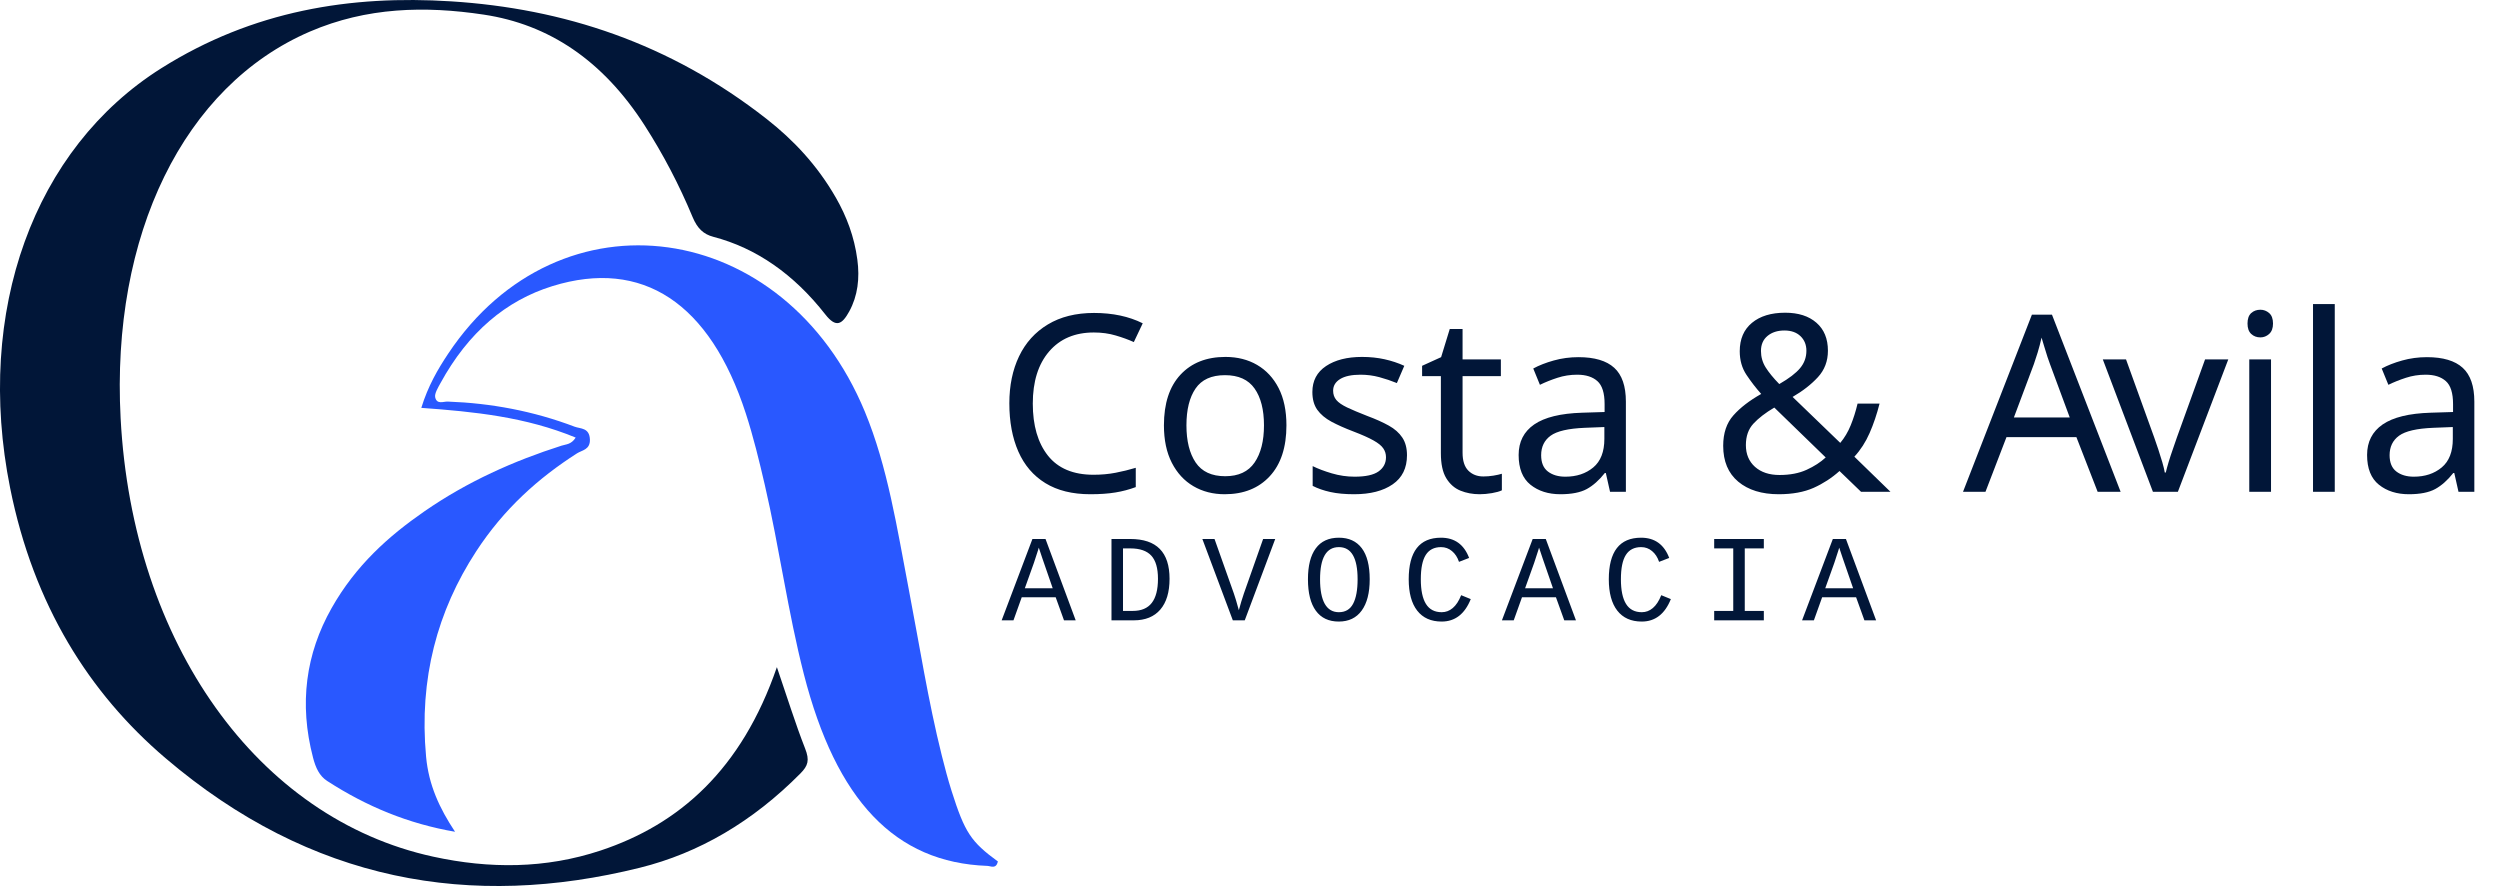
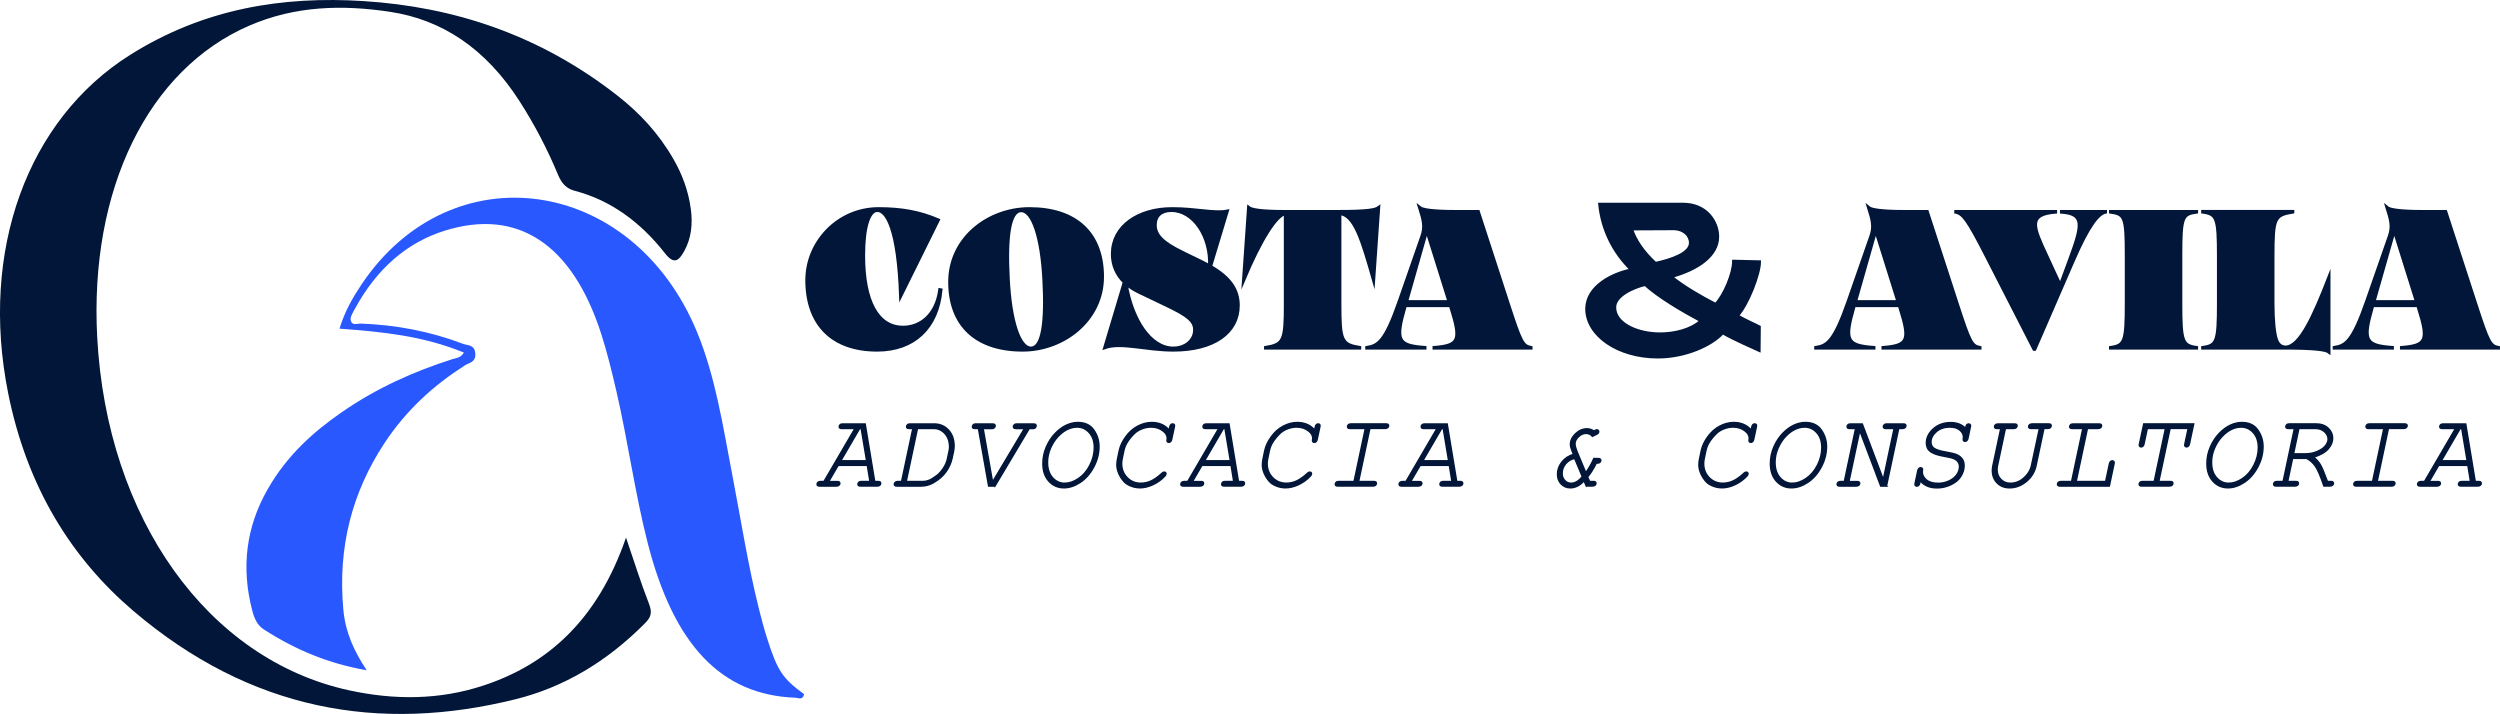
- <svg xmlns="http://www.w3.org/2000/svg" id="Layer_2" data-name="Layer 2" viewBox="0 0 667.99 236.74">
+ <svg xmlns="http://www.w3.org/2000/svg" id="Layer_2" data-name="Layer 2" viewBox="0 0 828.97 236.74">
  <defs>
    <style>
      .cls-1, .cls-2, .cls-3 {
        fill: #011638;
      }

      .cls-1, .cls-4 {
        stroke-width: 0px;
      }

      .cls-2 {
-         font-family: Nelphim-Regular, 'Nelphim ';
-         font-size: 66px;
+         stroke-width: .5px;
      }

-       .cls-5 {
-         letter-spacing: -.08em;
+       .cls-2, .cls-3 {
+         stroke: #011638;
+         stroke-miterlimit: 10;
      }

      .cls-4 {
        fill: #2958ff;
-       }
- 
-       .cls-6 {
-         letter-spacing: 0em;
-       }
- 
-       .cls-3 {
-         font-family: CourierNewPSMT, 'Courier New';
-         font-size: 33px;
-         letter-spacing: .21em;
      }
    </style>
  </defs>
  <g id="Layer_1-2" data-name="Layer 1">
    <g>
      <g>
        <path class="cls-1" d="m207.58,178.25c2.74,8,4.91,15.03,7.54,21.74,1.25,3.17.78,4.61-1.24,6.66-12.76,12.89-27.14,21.29-42.89,25.2-45.07,11.19-87.87,3.89-126.82-29.32-20.35-17.35-35.19-40.88-41.46-72.13C-6.77,83.13,9.05,39.66,43.12,18.22,67.63,2.79,93.76-1.35,120.53.36c29.92,1.9,58.39,11.11,84.33,31.44,7.1,5.57,13.49,12.3,18.5,21.05,2.84,4.96,4.91,10.39,5.72,16.53.66,4.95.13,9.65-2.17,13.84-1.9,3.45-3.5,4.49-6.4.78-8.36-10.68-18.39-17.72-29.93-20.73-2.59-.68-4.25-2.22-5.52-5.27-3.62-8.71-7.91-16.85-12.8-24.47-11.25-17.52-25.69-27.01-42.98-29.62-15.72-2.37-31.29-2-46.48,4.53-33.7,14.5-53.17,54.34-50.57,103.34,3.19,60.14,36.64,106.93,83.53,117.12,15.02,3.27,29.96,3.25,44.71-1.64,21.05-6.98,37.69-21.63,47.11-49Z" />
        <path class="cls-4" d="m121.61,222.25c-12.48-2.15-23.59-6.72-34.19-13.58-2.09-1.35-3.08-3.55-3.77-6.2-3.79-14.47-1.94-27.78,4.95-39.98,6.48-11.46,15.26-19.25,24.74-25.82,11.61-8.04,23.96-13.52,36.7-17.59,1.22-.39,2.6-.29,3.78-2.16-13.41-5.54-27.13-6.92-41.25-7.94,1.8-5.83,4.39-10.29,7.21-14.52,29.72-44.57,89.88-36.22,111.31,15.55,6.12,14.78,8.61,31.2,11.7,47.3,2.86,14.88,5.2,29.94,8.85,44.55.8,3.19,1.64,6.38,2.62,9.48,3.53,11.13,5.18,13.59,12.38,18.85-.52,2.11-1.86,1.21-2.84,1.17-24.64-.89-40.36-17.45-49.02-51.26-4.25-16.59-6.56-33.84-10.43-50.54-1.49-6.43-3.06-12.87-5.06-19.05-9.6-29.62-27.64-41.49-51.66-34.07-12.4,3.83-22.52,12.34-29.96,25.97-.63,1.15-1.61,2.76-1.39,3.75.46,2,2.2,1.09,3.36,1.14,11.52.42,22.84,2.51,33.9,6.71,1.53.58,3.95.23,4.08,3.39.11,2.77-2.11,2.88-3.44,3.73-10.26,6.56-19.55,14.82-26.98,26.24-10.3,15.81-15.28,33.91-13.35,54.83.7,7.56,3.57,13.76,7.74,20.05Z" />
      </g>
-       <text class="cls-2" transform="translate(265.66 131.4)">
-         <tspan x="0" y="0">Costa &amp; </tspan>
-         <tspan class="cls-5" x="258.85" y="0">A</tspan>
-         <tspan class="cls-6" x="296.2" y="0">vila</tspan>
-       </text>
-       <text class="cls-3" transform="translate(267.64 165.75)">
-         <tspan x="0" y="0">ADVOCACIA</tspan>
-       </text>
+       <g>
+         <path class="cls-3" d="m267.54,92.84c0-12.6,10.38-23.65,23.79-23.65,7.77,0,13.74,1.14,19.83,3.75l-12.53,25.33c-.8-22.65-4.69-28.48-7.71-28.48-2.81,0-4.56,5.56-4.56,14.87,0,15.34,4.69,23.85,13.07,23.85,5.83,0,11.06-4.09,12.19-12.46l.4.07c-1.14,12.6-8.98,19.97-21.17,19.97-14.81,0-23.32-8.44-23.32-23.25Z" />
+         <path class="cls-3" d="m314.91,93.51c0-14.67,12.93-24.32,26.47-24.32,15.34,0,24.19,8.17,24.19,22.58s-12.93,24.32-26.47,24.32c-15.41,0-24.19-8.24-24.19-22.58Zm31.22-.94c-.74-13.87-3.69-22.71-7.5-22.71s-5.09,8.24-4.29,22.85c.74,13.87,3.69,22.71,7.5,22.71s5.09-8.24,4.29-22.85Z" />
+         <path class="cls-3" d="m366.3,115.29l6.5-21.71c-2.55-2.48-3.95-5.63-3.95-9.38,0-9.18,8.58-15.01,19.83-15.01,8.11,0,14,1.67,18.29.8l-5.56,18.36c6.43,3.68,9.18,7.71,9.18,12.93,0,9.05-8.17,14.81-21.51,14.81-9.25,0-17.35-2.75-22.78-.8Zm22.78.13c4.02,0,7.04-2.61,7.04-6.03,0-2.88-2.08-4.69-9.25-8.11l-9.11-4.35c-1.67-.8-3.15-1.74-4.35-2.81,1.94,11.79,7.97,21.31,15.68,21.31Zm2.95-31.76l6.37,3.08,2.68,1.41c.4-9.71-5.29-18.36-12.66-18.36-3.35,0-5.36,1.74-5.36,4.82,0,3.42,2.55,5.9,8.98,9.04Z" />
+         <path class="cls-3" d="m426.2,100.75v-29.95c-3.08.67-8.17,8.64-13.87,22.24l1.68-24.25c.94.8,4.49,1.34,11.86,1.34h17.49c10.39,0,12.73-.54,13.8-1.34l-1.68,24.25c-3.89-13.6-6.23-21.57-11.19-22.24v29.95c0,12.26.54,13.47,6.57,14.47v.2h-31.22v-.2c6.03-1,6.57-2.21,6.57-14.47Z" />
+         <path class="cls-3" d="m481.21,102.29l-.27-.94h-14.94l-.2.67c-3.15,10.99-2.28,12.53,6.7,13.2v.2h-19.3v-.2c3.69-.6,6.03-1.74,10.79-15.41l7.5-21.51c1.14-3.22.47-5.43-.8-9.51.94.8,4.56,1.34,11.99,1.34h7.5l9.92,30.49c4.22,13,4.82,14.07,7.57,14.61v.2h-32.16v-.2c8.31-.67,9.04-2.28,5.7-12.93Zm-.74-2.28l-7.37-23.52-6.7,23.52h14.07Z" />
+         <path class="cls-3" d="m526.16,102.36c0-7.37,8.58-11.66,14.87-12.86-6.16-5.96-9.78-13.6-10.59-21.78h27.6c7.84,0,11.52,5.9,11.52,10.79,0,6.23-6.7,10.85-15.48,13.2,4.02,3.35,10.12,6.83,14.81,9.25,3.02-3.15,5.96-10.45,5.96-14.34l8.58.2c0,3.95-3.89,14.14-7.37,17.89,2.35,1.41,6.5,3.22,7.3,3.68l-.07,7.77c-.87-.4-8.98-3.95-12.06-5.83-3.62,4.02-12.26,8.04-21.51,8.04-13.27,0-23.58-7.24-23.58-16.01Zm9.25-.47c0,5.63,7.71,8.84,15.01,8.84,4.82,0,10.25-1.27,13.67-4.35-6.16-3.28-14.34-8.11-18.56-12.06-4.22,1-10.12,3.75-10.12,7.57Zm13.53-14.54c5.43-1.21,11.59-3.28,11.59-6.83,0-2.48-2.14-4.56-5.36-4.69l-14.2.07c1.27,3.89,3.95,7.77,7.97,11.46Z" />
+         <path class="cls-3" d="m630.08,102.29l-.27-.94h-14.94l-.2.67c-3.15,10.99-2.28,12.53,6.7,13.2v.2h-19.3v-.2c3.69-.6,6.03-1.74,10.79-15.41l7.5-21.51c1.14-3.22.47-5.43-.8-9.51.94.8,4.56,1.34,11.99,1.34h7.5l9.92,30.49c4.22,13,4.82,14.07,7.57,14.61v.2h-32.16v-.2c8.31-.67,9.04-2.28,5.7-12.93Zm-.74-2.28l-7.37-23.52-6.7,23.52h14.07Z" />
+         <path class="cls-3" d="m648.51,70.33v-.2h33.1v.2c-9.31.74-7.44,4.82-2.88,14.61l4.42,9.58,3.02-8.17c4.35-11.79,5.16-15.41-2.61-16.01v-.2h14.61v.2c-2.34.47-5.49,4.15-10.65,16.01l-12.8,29.48h-.27l-15.81-30.89c-6.5-12.73-7.77-13.94-10.12-14.61Z" />
+         <path class="cls-3" d="m705.05,100.61v-16.01c0-12.73-.54-13.6-5.23-14.27v-.2h28.54v.2c-4.69.67-5.23,1.54-5.23,14.27v16.01c0,12.73.54,13.94,5.23,14.61v.2h-28.54v-.2c4.69-.67,5.23-1.88,5.23-14.61Z" />
+         <path class="cls-3" d="m756.98,115.42h-26.6v-.2c4.69-.67,5.23-1.88,5.23-14.61v-15.68c0-12.73-.54-13.94-5.23-14.61v-.2h29.88v.2c-6.03,1-6.57,1.88-6.57,14.61v15.68c0,5.76.47,10.25,1.21,12.13.54,1.54,1.61,2.34,2.95,2.34,4.76,0,9.38-10.32,14.41-23.25v24.92c-1-.8-4.62-1.34-15.28-1.34Z" />
+         <path class="cls-3" d="m802,102.29l-.27-.94h-14.94l-.2.67c-3.15,10.99-2.28,12.53,6.7,13.2v.2h-19.3v-.2c3.69-.6,6.03-1.74,10.79-15.41l7.5-21.51c1.14-3.22.47-5.43-.8-9.51.94.8,4.56,1.34,11.99,1.34h7.5l9.92,30.49c4.22,13,4.82,14.07,7.57,14.61v.2h-32.16v-.2c8.31-.67,9.04-2.28,5.7-12.93Zm-.74-2.28l-7.37-23.52-6.7,23.52h14.07Z" />
+       </g>
+       <g>
+         <path class="cls-2" d="m287.62,154.29h-9.7l-3.15,5.4h2.83c.34,0,.57.05.69.15s.18.24.18.43c0,.25-.1.46-.3.63s-.49.26-.88.26h-5.5c-.33,0-.55-.05-.67-.16s-.18-.25-.18-.44c0-.23.1-.44.29-.62s.48-.26.87-.26h1.12l10.28-17.61h-4.36c-.33,0-.55-.05-.67-.15s-.18-.25-.18-.45c0-.23.1-.44.29-.62s.48-.26.87-.26h7.42l3.16,19.09h1.14c.33,0,.55.05.67.15s.18.24.18.43c0,.25-.1.46-.29.63s-.48.26-.87.26h-5.52c-.33,0-.55-.05-.67-.16s-.18-.25-.18-.44c0-.23.1-.44.29-.62s.48-.26.87-.26h2.83l-.88-5.4Zm-.25-1.48l-1.79-10.74h-.54l-6.26,10.74h8.6Z" />
+         <path class="cls-2" d="m298.97,159.68l3.74-17.61h-1.23c-.33,0-.55-.05-.67-.15s-.18-.25-.18-.45c0-.23.1-.44.29-.62s.48-.26.87-.26h7.93c1.91,0,3.5.67,4.75,2s1.89,3.11,1.89,5.31c0,.59-.08,1.24-.23,1.95l-.44,2.04c-.32,1.52-.97,3.01-1.96,4.45s-2.43,2.7-4.33,3.78c-1.23.69-2.58,1.04-4.06,1.04h-7.93c-.33,0-.55-.05-.67-.16s-.18-.25-.18-.44c0-.23.1-.44.29-.62s.48-.26.87-.26h1.23Zm1.49,0h5.36c.8,0,1.53-.13,2.21-.39s1.56-.8,2.65-1.63c.77-.59,1.49-1.39,2.16-2.42s1.11-2.04,1.32-3.03l.56-2.67c.11-.46.16-.88.16-1.27,0-1.89-.52-3.39-1.55-4.52s-2.29-1.69-3.76-1.69h-5.36l-3.74,17.61Z" />
+         <path class="cls-2" d="m329.89,161.16h-2.06l-3.38-19.09h-1.14c-.26,0-.43-.02-.53-.06s-.17-.11-.23-.2-.09-.21-.09-.33c0-.15.05-.3.15-.45s.22-.25.36-.33.36-.11.65-.11h5.48c.27,0,.45.02.54.06s.16.11.23.2.1.2.1.32c0,.16-.05.32-.15.47s-.22.25-.36.33-.36.11-.67.11h-2.81l3.11,17.61h.11l10.51-17.61h-2.81c-.27,0-.45-.02-.54-.06s-.17-.11-.23-.2-.09-.21-.09-.33c0-.15.05-.3.15-.45s.22-.25.36-.33.36-.11.67-.11h5.48c.26,0,.43.02.53.06s.17.11.23.2.09.2.09.32c0,.16-.05.32-.14.47s-.21.25-.36.33-.37.11-.66.11h-1.12l-11.37,19.09Z" />
+         <path class="cls-2" d="m352.82,161.74c-2,0-3.67-.72-5-2.17s-2-3.4-2-5.86c0-1.93.39-3.78,1.16-5.54s1.75-3.24,2.92-4.45,2.39-2.11,3.66-2.71,2.55-.9,3.85-.9c2.37,0,4.12.83,5.27,2.49s1.72,3.47,1.72,5.44c0,2.36-.58,4.63-1.75,6.82s-2.65,3.88-4.46,5.08-3.6,1.79-5.37,1.79Zm.26-1.48c1.46,0,2.98-.52,4.54-1.57s2.83-2.53,3.8-4.45,1.45-3.85,1.45-5.81c0-2.09-.56-3.75-1.67-4.98s-2.46-1.85-4.03-1.85c-1.1,0-2.19.26-3.26.78s-2.1,1.3-3.09,2.35-1.82,2.33-2.49,3.86-1,3.1-1,4.7c0,2.17.56,3.87,1.68,5.12s2.48,1.86,4.07,1.86Z" />
+         <path class="cls-2" d="m387.67,142.61l.23-1.04c.07-.35.19-.6.36-.76s.37-.23.59-.23c.18,0,.32.05.43.16s.17.23.17.39c0,.09-.02.24-.07.44l-.88,4.1c-.07.36-.19.62-.36.77s-.37.23-.59.23c-.16,0-.3-.06-.41-.17s-.17-.24-.17-.38c0-.08.01-.2.04-.34s.04-.3.04-.45c0-.89-.43-1.68-1.3-2.37-1.12-.91-2.49-1.37-4.1-1.37-1.11,0-2.23.25-3.36.74-.86.38-1.56.83-2.11,1.37-1.02.98-1.86,2.03-2.53,3.13-.46.76-.8,1.65-1.02,2.67l-.54,2.58c-.12.55-.18,1.1-.18,1.63,0,1.86.61,3.42,1.83,4.67s2.74,1.87,4.55,1.87c1.23,0,2.41-.27,3.52-.81s2.28-1.38,3.49-2.51c.26-.25.5-.37.74-.37.19,0,.33.05.43.15s.15.23.15.38c0,.25-.13.5-.39.77-1.14,1.21-2.45,2.15-3.93,2.84s-2.92,1.03-4.3,1.03c-1.17,0-2.29-.24-3.34-.72-.79-.35-1.41-.77-1.86-1.25-.7-.74-1.29-1.61-1.75-2.63s-.69-2-.69-2.96c0-.63.06-1.26.19-1.88l.63-3.01c.32-1.45,1.03-2.94,2.14-4.47s2.43-2.7,3.96-3.5,3.07-1.2,4.61-1.2c1.22,0,2.31.21,3.27.62s1.79,1.04,2.5,1.87Z" />
+         <path class="cls-2" d="m408.24,154.29h-9.7l-3.15,5.4h2.83c.34,0,.57.05.69.15s.18.24.18.43c0,.25-.1.46-.3.63s-.49.26-.88.26h-5.5c-.33,0-.55-.05-.67-.16s-.18-.25-.18-.44c0-.23.1-.44.29-.62s.48-.26.87-.26h1.12l10.28-17.61h-4.36c-.33,0-.55-.05-.67-.15s-.18-.25-.18-.45c0-.23.1-.44.29-.62s.48-.26.87-.26h7.42l3.16,19.09h1.14c.33,0,.55.05.67.15s.18.24.18.43c0,.25-.1.46-.29.63s-.48.26-.87.26h-5.52c-.33,0-.55-.05-.67-.16s-.18-.25-.18-.44c0-.23.1-.44.29-.62s.48-.26.87-.26h2.83l-.88-5.4Zm-.25-1.48l-1.79-10.74h-.54l-6.26,10.74h8.6Z" />
+         <path class="cls-2" d="m435.92,142.61l.23-1.04c.07-.35.19-.6.36-.76s.37-.23.59-.23c.18,0,.32.05.43.16s.17.23.17.39c0,.09-.02.24-.07.44l-.88,4.1c-.07.36-.19.62-.36.77s-.37.23-.59.23c-.16,0-.3-.06-.41-.17s-.17-.24-.17-.38c0-.08.01-.2.04-.34s.04-.3.04-.45c0-.89-.43-1.68-1.3-2.37-1.12-.91-2.49-1.37-4.1-1.37-1.11,0-2.23.25-3.36.74-.86.38-1.56.83-2.11,1.37-1.02.98-1.86,2.03-2.53,3.13-.46.76-.8,1.65-1.02,2.67l-.54,2.58c-.12.55-.18,1.1-.18,1.63,0,1.86.61,3.42,1.83,4.67s2.74,1.87,4.55,1.87c1.23,0,2.41-.27,3.52-.81s2.28-1.38,3.49-2.51c.26-.25.5-.37.74-.37.19,0,.33.05.43.15s.15.23.15.38c0,.25-.13.5-.39.77-1.14,1.21-2.45,2.15-3.93,2.84s-2.92,1.03-4.3,1.03c-1.17,0-2.29-.24-3.34-.72-.79-.35-1.41-.77-1.86-1.25-.7-.74-1.29-1.61-1.75-2.63s-.69-2-.69-2.96c0-.63.06-1.26.19-1.88l.63-3.01c.32-1.45,1.03-2.94,2.14-4.47s2.43-2.7,3.96-3.5,3.07-1.2,4.61-1.2c1.22,0,2.31.21,3.27.62s1.79,1.04,2.5,1.87Z" />
+         <path class="cls-2" d="m454.22,142.07l-3.74,17.61h5.06c.33,0,.55.05.67.15s.18.24.18.43c0,.25-.1.46-.29.63s-.48.26-.87.26h-11.6c-.33,0-.55-.05-.67-.16s-.18-.25-.18-.44c0-.23.1-.44.29-.62s.48-.26.87-.26h5.06l3.74-17.61h-5.06c-.33,0-.55-.05-.67-.15s-.18-.25-.18-.45c0-.23.1-.44.29-.62s.48-.26.87-.26h11.58c.34,0,.57.05.69.15s.18.24.18.43c0,.25-.1.46-.3.63s-.49.26-.86.26h-5.06Z" />
+         <path class="cls-2" d="m480.61,154.29h-9.7l-3.15,5.4h2.83c.34,0,.57.05.69.15s.18.24.18.43c0,.25-.1.46-.3.63s-.49.26-.88.26h-5.5c-.33,0-.55-.05-.67-.16s-.18-.25-.18-.44c0-.23.1-.44.29-.62s.48-.26.87-.26h1.12l10.28-17.61h-4.36c-.33,0-.55-.05-.67-.15s-.18-.25-.18-.45c0-.23.1-.44.29-.62s.48-.26.87-.26h7.42l3.16,19.09h1.14c.33,0,.55.05.67.15s.18.24.18.43c0,.25-.1.46-.29.63s-.48.26-.87.26h-5.52c-.33,0-.55-.05-.67-.16s-.18-.25-.18-.44c0-.23.1-.44.29-.62s.48-.26.87-.26h2.83l-.88-5.4Zm-.25-1.48l-1.79-10.74h-.54l-6.26,10.74h8.6Z" />
+         <path class="cls-2" d="m526.01,161.16l-.76-1.74c-1.38,1.55-2.91,2.32-4.57,2.32-1.2,0-2.2-.42-3.01-1.26s-1.21-1.92-1.21-3.24c0-1.44.48-2.78,1.45-4.02s2.25-2.08,3.86-2.54c-.48-1.17-.77-1.94-.87-2.31s-.15-.71-.15-1.03c0-1.25.56-2.42,1.69-3.51s2.4-1.63,3.81-1.63c.4,0,.79.06,1.16.18s.73.3,1.07.54c.56-.26.9-.39,1.02-.39.18,0,.32.06.43.17s.17.25.17.41c0,.18-.05.34-.16.49s-.32.3-.63.44l-1.28.62c-.29-.33-.61-.57-.96-.73s-.72-.24-1.12-.24c-.94,0-1.79.37-2.56,1.12s-1.15,1.53-1.15,2.35c0,.67.29,1.7.88,3.09l2.71,6.49c1-1.36,1.89-2.92,2.67-4.68h1.44c.26,0,.43.02.52.06s.16.11.23.21.1.21.1.33c0,.15-.06.31-.17.47s-.25.28-.41.33c-.12.06-.42.09-.91.09-.95,1.95-1.92,3.48-2.9,4.61l.69,1.51h1.25c.33,0,.55.05.67.15s.18.24.18.43c0,.25-.1.46-.29.63s-.48.26-.87.26h-2Zm-3.87-9.18c-1.23.27-2.23.88-3.01,1.82s-1.16,2-1.16,3.17c0,.95.29,1.73.87,2.36s1.29.93,2.12.93c1.3,0,2.54-.74,3.73-2.21l-2.55-6.06Z" />
+         <path class="cls-2" d="m580.66,142.61l.23-1.04c.07-.35.19-.6.36-.76s.37-.23.59-.23c.18,0,.32.05.43.16s.17.23.17.39c0,.09-.02.24-.07.44l-.88,4.1c-.07.36-.19.62-.36.77s-.37.23-.59.23c-.16,0-.3-.06-.41-.17s-.17-.24-.17-.38c0-.08.01-.2.04-.34s.04-.3.04-.45c0-.89-.43-1.68-1.3-2.37-1.12-.91-2.49-1.37-4.1-1.37-1.11,0-2.23.25-3.36.74-.86.38-1.56.83-2.11,1.37-1.02.98-1.86,2.03-2.53,3.13-.46.76-.8,1.65-1.02,2.67l-.54,2.58c-.12.55-.18,1.1-.18,1.63,0,1.86.61,3.42,1.83,4.67s2.74,1.87,4.55,1.87c1.23,0,2.41-.27,3.52-.81s2.28-1.38,3.49-2.51c.26-.25.5-.37.74-.37.19,0,.33.05.43.15s.15.23.15.38c0,.25-.13.5-.39.77-1.14,1.21-2.45,2.15-3.93,2.84s-2.92,1.03-4.3,1.03c-1.17,0-2.29-.24-3.34-.72-.79-.35-1.41-.77-1.86-1.25-.7-.74-1.29-1.61-1.75-2.63s-.69-2-.69-2.96c0-.63.06-1.26.19-1.88l.63-3.01c.32-1.45,1.03-2.94,2.14-4.47s2.43-2.7,3.96-3.5,3.07-1.2,4.61-1.2c1.22,0,2.31.21,3.27.62s1.79,1.04,2.5,1.87Z" />
+         <path class="cls-2" d="m594.06,161.74c-2,0-3.67-.72-5-2.17s-2-3.4-2-5.86c0-1.93.39-3.78,1.16-5.54s1.75-3.24,2.92-4.45,2.39-2.11,3.66-2.71,2.55-.9,3.85-.9c2.37,0,4.12.83,5.27,2.49s1.72,3.47,1.72,5.44c0,2.36-.58,4.63-1.75,6.82s-2.65,3.88-4.46,5.08-3.6,1.79-5.37,1.79Zm.26-1.48c1.46,0,2.98-.52,4.54-1.57s2.83-2.53,3.8-4.45,1.45-3.85,1.45-5.81c0-2.09-.56-3.75-1.67-4.98s-2.46-1.85-4.03-1.85c-1.1,0-2.19.26-3.26.78s-2.1,1.3-3.09,2.35-1.82,2.33-2.49,3.86-1,3.1-1,4.7c0,2.17.56,3.87,1.68,5.12s2.48,1.86,4.07,1.86Z" />
+         <path class="cls-2" d="m625.53,161.16h-1.9l-6.96-18.4-3.6,16.93h2.72c.33,0,.55.05.67.15s.18.24.18.43c0,.25-.1.46-.29.63s-.48.26-.87.26h-5.45c-.33,0-.55-.05-.67-.16s-.18-.25-.18-.44c0-.23.1-.44.29-.62s.48-.26.87-.26h1.23l3.74-17.61h-1.97c-.33,0-.55-.05-.67-.15s-.18-.25-.18-.45c0-.23.1-.44.29-.62s.48-.26.87-.26h3.85l6.98,18.44,3.6-16.96h-2.72c-.33,0-.55-.05-.67-.15s-.18-.25-.18-.45c0-.23.1-.44.29-.62s.48-.26.87-.26h5.45c.33,0,.55.05.67.15s.18.24.18.43c0,.25-.1.46-.29.63s-.48.26-.87.26h-1.23l-4.06,19.09Z" />
+         <path class="cls-2" d="m651.74,142.07c.14-.66.27-1.05.39-1.18.2-.2.43-.3.69-.3.16,0,.3.05.41.16s.17.23.17.39c0,.09-.02.24-.07.44l-.79,3.76c-.08.35-.21.6-.38.76s-.37.23-.59.23c-.16,0-.3-.05-.41-.16s-.17-.23-.17-.39c0-.08.01-.2.04-.36s.04-.32.04-.48c0-.88-.4-1.66-1.2-2.33s-1.89-1.01-3.29-1.01c-1.85,0-3.37.51-4.54,1.54s-1.77,2.17-1.77,3.42c0,.93.35,1.63,1.05,2.11.7.49,1.94.89,3.71,1.2s2.96.58,3.59.83c.87.35,1.52.83,1.97,1.44s.67,1.37.67,2.27c0,1.22-.36,2.4-1.08,3.54s-1.81,2.06-3.28,2.76-2.98,1.05-4.55,1.05c-1.28,0-2.38-.2-3.32-.61s-1.71-1-2.3-1.8l-.18.84c-.07.35-.19.6-.37.76s-.38.23-.6.23c-.16,0-.3-.05-.41-.16s-.17-.23-.17-.39c0-.11.02-.25.05-.44l.88-4.08c.07-.36.19-.62.36-.77s.37-.23.59-.23c.18,0,.32.05.43.16s.17.23.17.37c0,.08-.01.21-.04.37s-.04.33-.04.49c0,1.01.46,1.89,1.37,2.65s2.22,1.13,3.92,1.13c1.28,0,2.49-.27,3.64-.82s2.01-1.25,2.58-2.11.85-1.72.85-2.58c0-.64-.17-1.2-.51-1.67s-.86-.84-1.56-1.12c-.46-.19-1.47-.42-3.04-.7-2.1-.36-3.6-.87-4.5-1.53-.91-.66-1.37-1.62-1.37-2.88,0-1.72.77-3.28,2.3-4.66s3.46-2.07,5.77-2.07c1.03,0,1.96.16,2.78.48s1.53.81,2.13,1.47Z" />
+         <path class="cls-2" d="m677.73,142.07l-2.62,12.34c-.45,2.1-1.51,3.84-3.21,5.24s-3.54,2.09-5.55,2.09c-1.66,0-3.03-.53-4.1-1.6s-1.6-2.46-1.6-4.18c0-.47.06-.98.18-1.55l2.62-12.34h-1.23c-.33,0-.55-.05-.67-.15s-.18-.24-.18-.43c0-.25.1-.46.29-.63s.48-.26.87-.26h5.45c.33,0,.55.05.67.15s.18.24.18.43c0,.25-.1.46-.3.63s-.49.26-.86.26h-2.72l-2.62,12.34c-.09.42-.14.85-.14,1.28,0,1.32.42,2.42,1.27,3.28s1.9,1.29,3.16,1.29c1,0,1.94-.22,2.84-.65s1.75-1.12,2.57-2.07,1.34-1.99,1.59-3.14l2.64-12.34h-2.72c-.33,0-.55-.05-.68-.15s-.18-.25-.18-.45c0-.23.1-.44.3-.62s.49-.26.88-.26h5.43c.34,0,.57.05.68.15s.17.24.17.43c0,.25-.1.46-.29.63s-.48.26-.87.26h-1.23Z" />
+         <path class="cls-2" d="m692.15,142.07l-3.74,17.61h9.81l1.25-5.87c.07-.35.19-.6.37-.76s.37-.23.58-.23c.18,0,.32.05.43.16s.17.23.17.39c0,.09-.02.24-.05.44l-1.56,7.35h-16.31c-.33,0-.55-.05-.67-.16s-.18-.25-.18-.44c0-.23.1-.44.29-.62s.48-.26.87-.26h3.52l3.74-17.61h-3.52c-.33,0-.55-.05-.67-.15s-.18-.25-.18-.45c0-.23.1-.44.29-.62s.48-.26.87-.26h8.53c.33,0,.55.05.67.15s.18.24.18.43c0,.25-.1.46-.29.63s-.48.26-.87.26h-3.52Z" />
+         <path class="cls-2" d="m719.56,142.07l-3.74,17.61h3.83c.33,0,.55.05.67.15s.18.24.18.43c0,.25-.1.46-.29.63s-.48.26-.87.26h-9.16c-.33,0-.55-.05-.67-.16s-.18-.25-.18-.44c0-.23.1-.44.29-.62s.48-.26.87-.26h3.83l3.74-17.61h-6.05l-1.09,5.12c-.07.36-.19.62-.36.77s-.37.23-.59.23c-.18,0-.32-.06-.43-.17s-.17-.24-.17-.38c0-.11.02-.26.07-.46l1.41-6.59h16.54l-1.41,6.59c-.07.36-.19.62-.37.77s-.38.23-.6.23c-.16,0-.3-.06-.41-.17s-.17-.24-.17-.38c0-.11.02-.26.07-.46l1.09-5.12h-6.05Z" />
+         <path class="cls-2" d="m738.8,161.74c-2,0-3.67-.72-5-2.17s-2-3.4-2-5.86c0-1.93.39-3.78,1.16-5.54s1.75-3.24,2.92-4.45,2.39-2.11,3.66-2.71,2.55-.9,3.85-.9c2.37,0,4.12.83,5.27,2.49s1.72,3.47,1.72,5.44c0,2.36-.58,4.63-1.75,6.82s-2.65,3.88-4.46,5.08-3.6,1.79-5.37,1.79Zm.26-1.48c1.46,0,2.98-.52,4.54-1.57s2.83-2.53,3.8-4.45,1.45-3.85,1.45-5.81c0-2.09-.56-3.75-1.67-4.98s-2.46-1.85-4.03-1.85c-1.1,0-2.19.26-3.26.78s-2.1,1.3-3.09,2.35-1.82,2.33-2.49,3.86-1,3.1-1,4.7c0,2.17.56,3.87,1.68,5.12s2.48,1.86,4.07,1.86Z" />
+         <path class="cls-2" d="m760.18,151.98l-1.63,7.7h2.72c.33,0,.55.05.67.15s.18.24.18.43c0,.25-.1.46-.29.63s-.48.26-.87.26h-6.19c-.33,0-.55-.05-.67-.16s-.18-.25-.18-.44c0-.23.1-.44.29-.62s.48-.26.87-.26h1.99l3.74-17.61h-1.99c-.33,0-.55-.05-.67-.15s-.18-.25-.18-.45c0-.23.1-.44.29-.62s.48-.26.87-.26h8.91c1.62,0,2.93.47,3.93,1.4s1.5,2.04,1.5,3.33c0,1.22-.49,2.39-1.47,3.52s-2.59,2.05-4.83,2.75c.89.71,1.61,1.52,2.16,2.42s1.35,2.79,2.41,5.67h1.14c.33,0,.55.05.67.15s.18.24.18.43c0,.25-.1.46-.29.63s-.48.26-.87.26h-1.99c-1.1-3.26-2.04-5.45-2.82-6.57s-1.75-1.99-2.93-2.61h-4.68Zm.32-1.48h4.01c1.36,0,2.66-.27,3.91-.81s2.16-1.18,2.72-1.93.85-1.45.85-2.11c0-.94-.4-1.77-1.2-2.5s-1.82-1.09-3.08-1.09h-5.43l-1.79,8.44Z" />
+         <path class="cls-2" d="m791.95,142.07l-3.74,17.61h5.06c.33,0,.55.05.67.15s.18.24.18.43c0,.25-.1.46-.29.63s-.48.26-.87.26h-11.6c-.33,0-.55-.05-.67-.16s-.18-.25-.18-.44c0-.23.1-.44.29-.62s.48-.26.87-.26h5.06l3.74-17.61h-5.06c-.33,0-.55-.05-.67-.15s-.18-.25-.18-.45c0-.23.1-.44.29-.62s.48-.26.87-.26h11.58c.34,0,.57.05.69.15s.18.24.18.43c0,.25-.1.46-.3.63s-.49.26-.86.26h-5.06Z" />
+         <path class="cls-2" d="m818.34,154.29h-9.7l-3.15,5.4h2.83c.34,0,.57.05.69.15s.18.24.18.43c0,.25-.1.46-.3.63s-.49.26-.88.26h-5.5c-.33,0-.55-.05-.67-.16s-.18-.25-.18-.44c0-.23.1-.44.29-.62s.48-.26.87-.26h1.12l10.28-17.61h-4.36c-.33,0-.55-.05-.67-.15s-.18-.25-.18-.45c0-.23.1-.44.29-.62s.48-.26.87-.26h7.42l3.16,19.09h1.14c.33,0,.55.05.67.15s.18.24.18.43c0,.25-.1.46-.29.63s-.48.26-.87.26h-5.52c-.33,0-.55-.05-.67-.16s-.18-.25-.18-.44c0-.23.1-.44.29-.62s.48-.26.87-.26h2.83l-.88-5.4Zm-.25-1.48l-1.79-10.74h-.54l-6.26,10.74h8.6Z" />
+       </g>
    </g>
  </g>
</svg>
